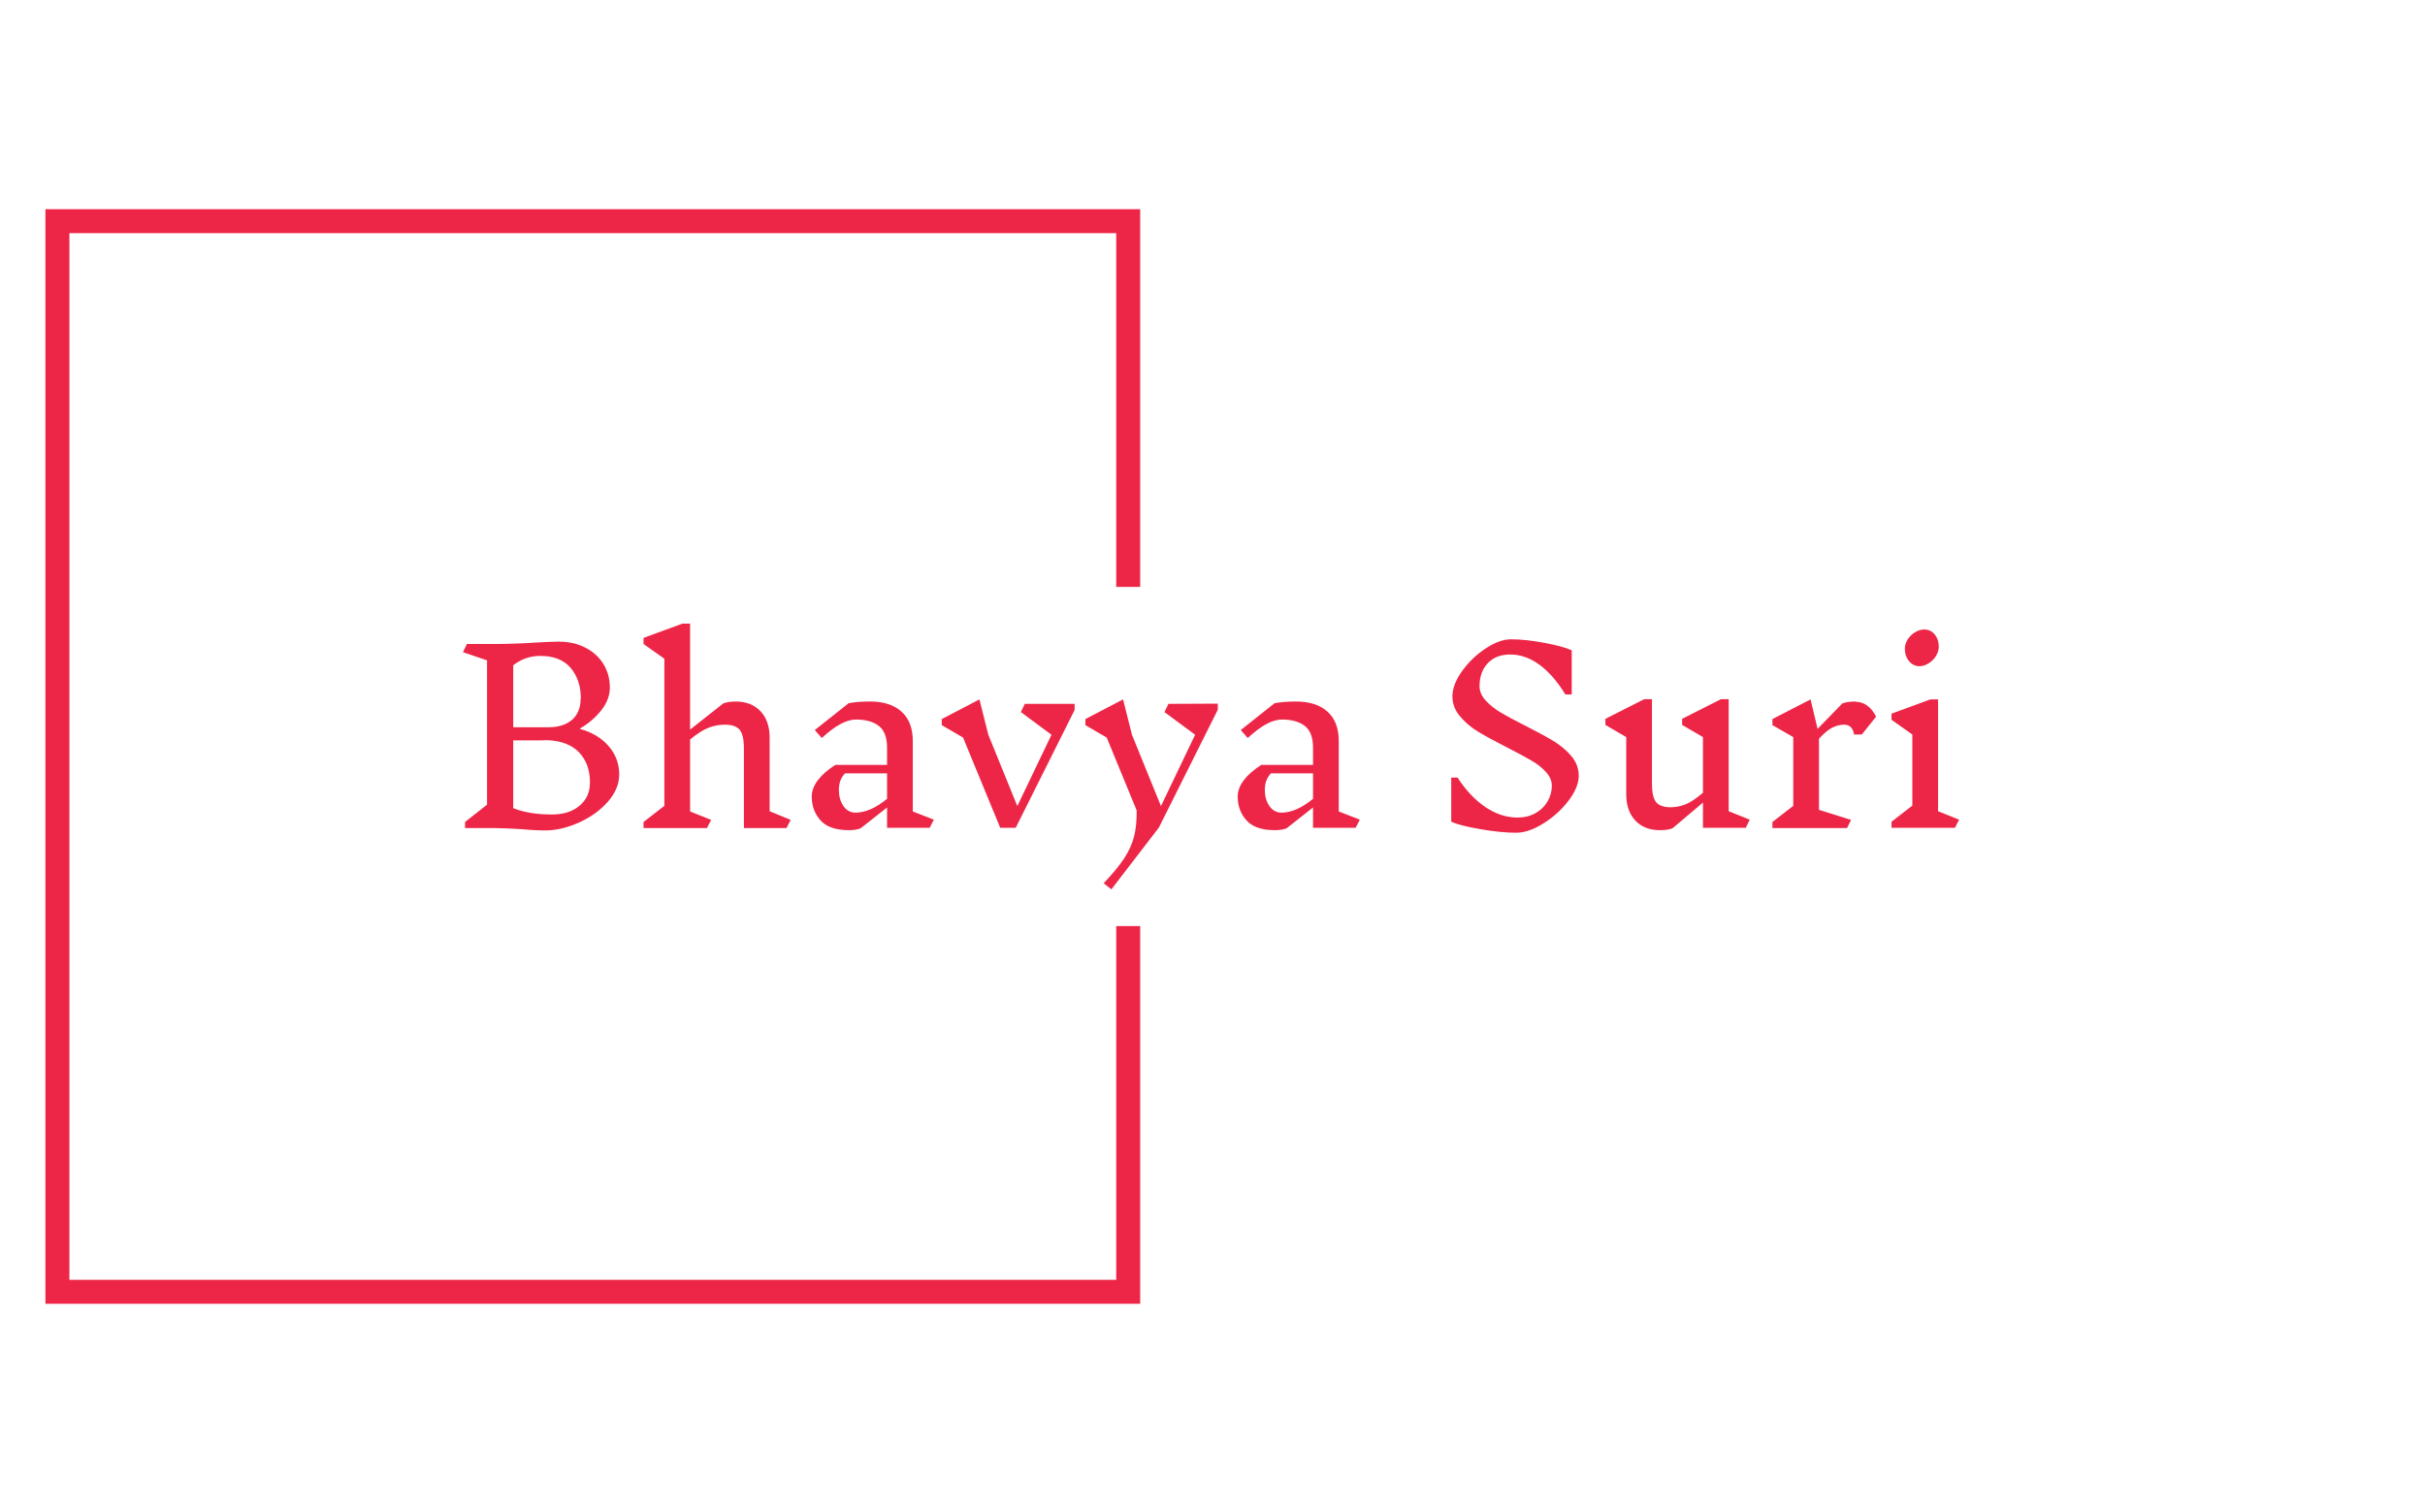
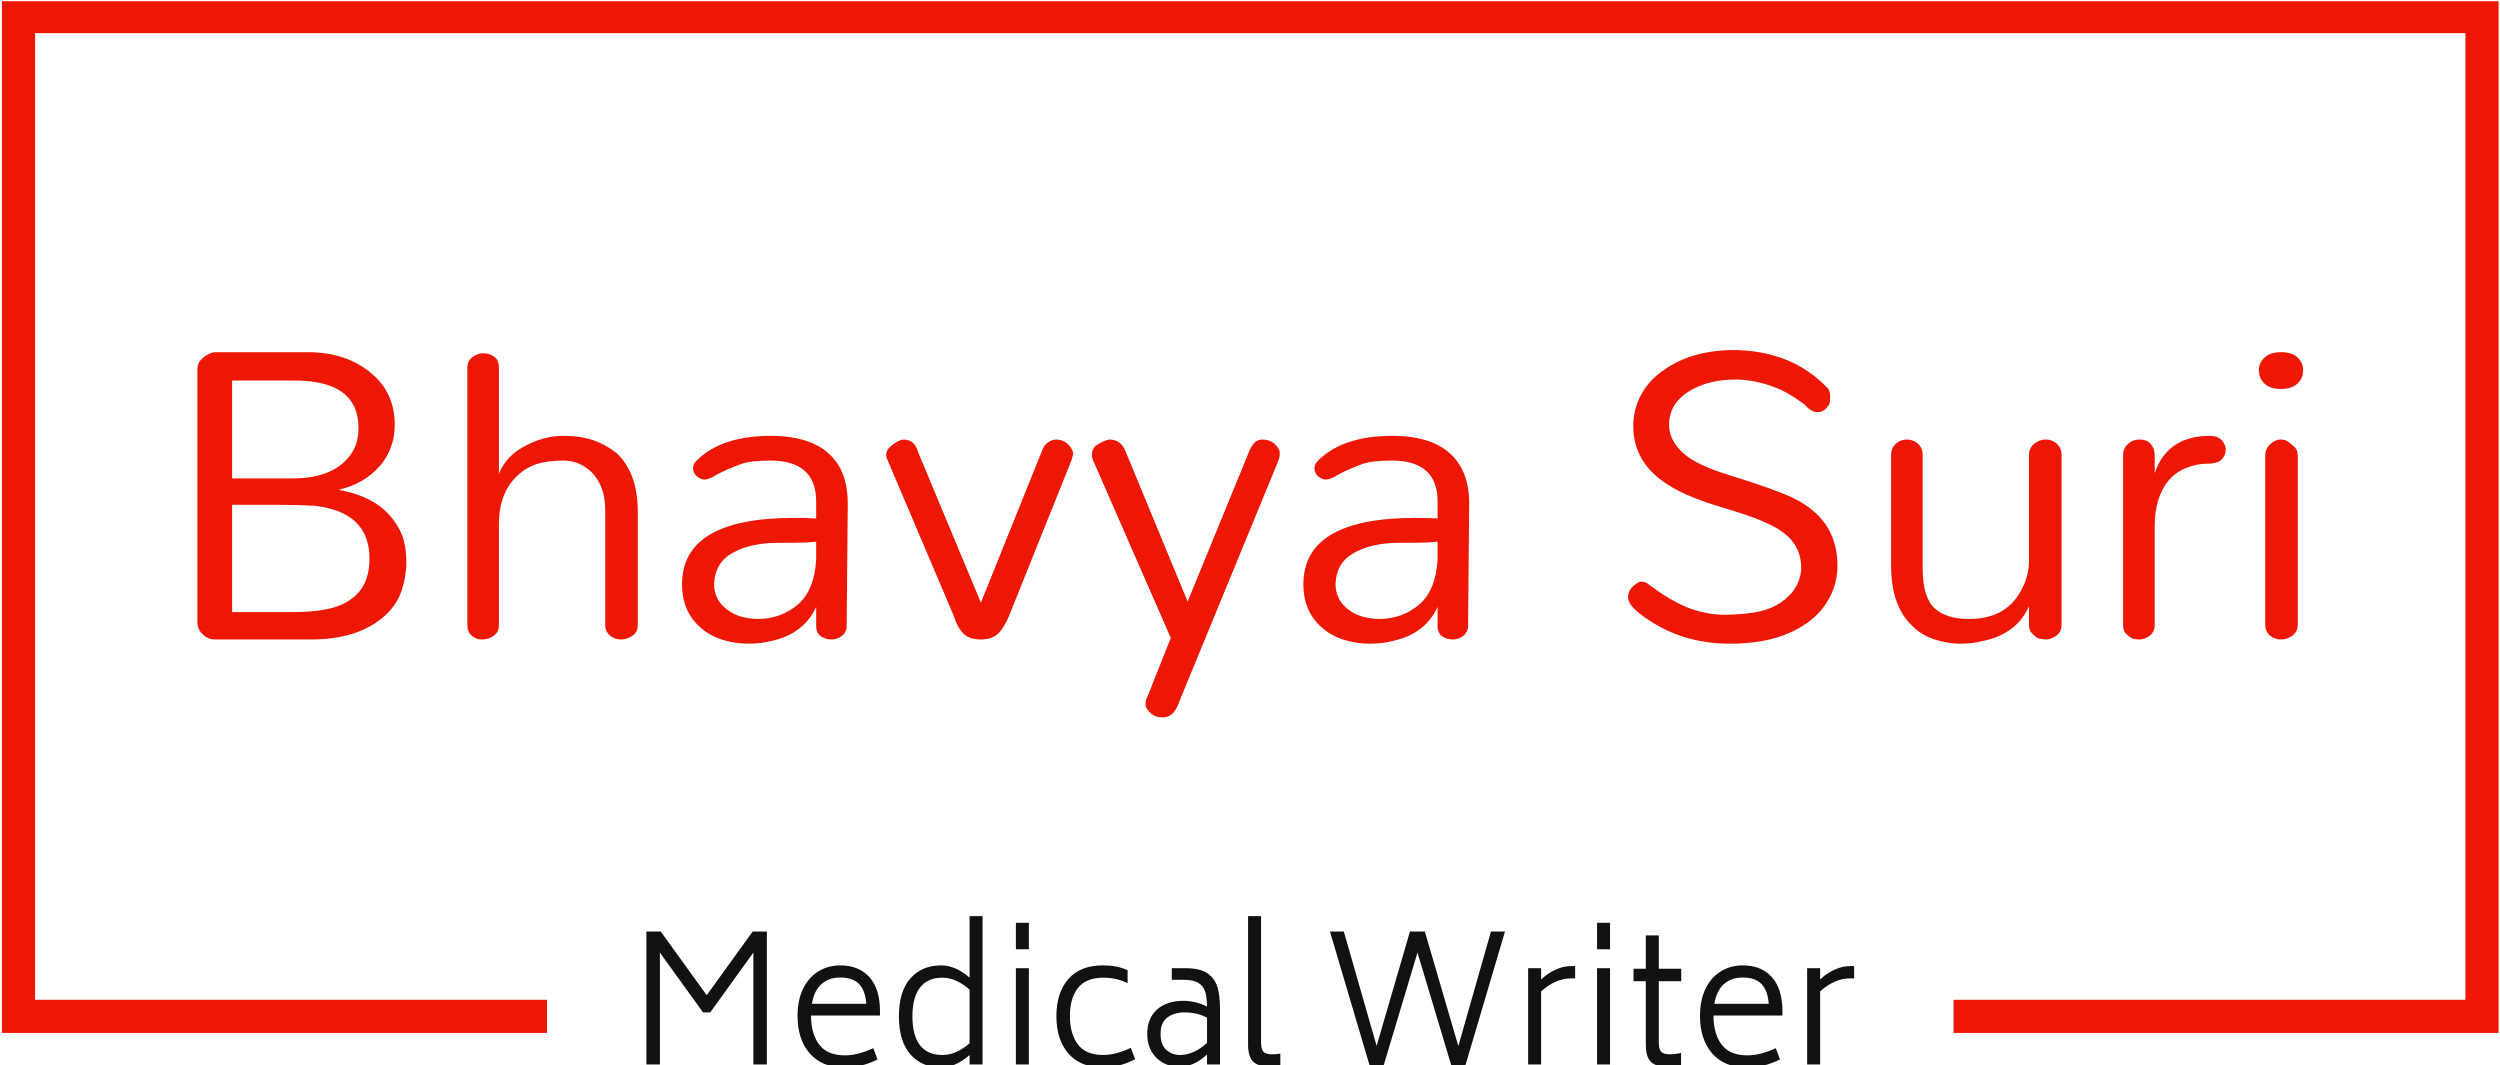
- <svg xmlns="http://www.w3.org/2000/svg" version="1.1" width="2000" height="1247" viewBox="0 0 2000 1247">
-   <g transform="matrix(1,0,0,1,-1.212121,0.5048583)">
-     <svg viewBox="0 0 396 247" data-background-color="#ffffff" preserveAspectRatio="xMidYMid meet" height="1247" width="2000">
-       <g id="tight-bounds" transform="matrix(1,0,0,1,0.24,-0.1)">
-         <svg viewBox="0 0 395.52 247.2" height="247.2" width="395.52">
+ <svg xmlns="http://www.w3.org/2000/svg" version="1.1" width="1000" height="426" viewBox="0 0 1000 426">
+   <g transform="matrix(1,0,0,1,0.1066667,0.4925625)">
+     <svg viewBox="0 0 375 160" data-background-color="#ffffff" preserveAspectRatio="xMidYMid meet" height="426" width="1000">
+       <g id="tight-bounds" transform="matrix(1,0,0,1,-0.03976036,-0.1848916)">
+         <svg viewBox="0 0 375.08 160.369" height="160.369" width="375.08">
          <g>
            <svg />
          </g>
          <g>
-             <svg viewBox="0 0 395.52 247.2" height="247.2" width="395.52">
-               <g transform="matrix(1,0,0,1,75.54432,101.8932)">
-                 <svg viewBox="0 0 244.431 43.414" height="43.414" width="244.431">
+             <svg viewBox="0 0 375.08 160.369" height="160.369" width="375.08">
+               <g transform="matrix(1,0,0,1,-10.22024,-46.01111)">
+                 <path d="M10.22 201.189v-155.178h375.08v155.178l-81.885 0 0-4.977h76.908v-145.224h-365.126v145.224l76.908 0 0 4.977z" fill="#ed1703" fill-rule="nonzero" stroke="none" stroke-width="1" stroke-linecap="butt" stroke-linejoin="miter" stroke-miterlimit="10" stroke-dasharray="" stroke-dashoffset="0" font-family="none" font-weight="none" font-size="none" text-anchor="none" style="mix-blend-mode: normal" data-fill-palette-color="tertiary" />
+                 <g>
+                   <path d="M123.002 185.962h2.134v19.971h-2.029v-16.809l-6.481 8.984h-1.08l-6.482-8.984v16.809h-2.028v-19.971h2.16l6.903 9.564zM131.775 198.582v0.053c0 1.774 0.404 3.205 1.212 4.294 0.808 1.089 2.099 1.633 3.873 1.634v0c1.282 0 2.705-0.36 4.268-1.081v0l0.632 1.687c-1.546 0.808-3.214 1.212-5.005 1.211v0c-2.231 0-3.955-0.703-5.175-2.107-1.222-1.405-1.834-3.276-1.834-5.612v0c0-1.616 0.281-2.995 0.844-4.136 0.562-1.142 1.331-2.008 2.308-2.598 0.973-0.587 2.066-0.88 3.277-0.88v0c1.844 0 3.293 0.58 4.347 1.739 1.054 1.159 1.59 2.837 1.607 5.032v0 0.764zM136.175 192.865c-1.142 0-2.085 0.328-2.83 0.985-0.748 0.66-1.228 1.649-1.438 2.967v0h8.167c-0.105-1.352-0.474-2.35-1.106-2.993-0.632-0.639-1.563-0.959-2.793-0.959zM155.592 183.643h1.95v22.29h-1.95v-1.423c-1.423 1.247-2.845 1.871-4.268 1.87v0c-1.932 0-3.472-0.655-4.621-1.965-1.152-1.307-1.728-3.216-1.728-5.728v0c0-2.494 0.576-4.391 1.728-5.691 1.149-1.3 2.689-1.95 4.621-1.949v0c1.44 0 2.863 0.615 4.268 1.844v0zM151.509 204.51c1.37 0 2.731-0.588 4.083-1.765v0-8.062c-1.37-1.194-2.731-1.792-4.083-1.792v0c-1.475 0-2.594 0.492-3.357 1.475-0.766 0.984-1.149 2.424-1.149 4.321v0c0 1.915 0.378 3.364 1.133 4.347 0.755 0.984 1.879 1.475 3.373 1.476zM162.548 188.623v-3.978h1.95v3.978zM162.548 205.933v-14.465h1.95v14.465zM175.563 206.381c-2.231-0.018-3.943-0.72-5.138-2.108-1.194-1.388-1.792-3.258-1.791-5.612v0c0-2.336 0.597-4.189 1.791-5.559 1.194-1.37 2.907-2.055 5.138-2.055v0c0.755 0 1.414 0.053 1.976 0.158 0.562 0.105 1.159 0.29 1.792 0.553v0 1.95c-0.65-0.299-1.259-0.509-1.829-0.632-0.573-0.123-1.193-0.184-1.86-0.185v0c-1.739 0.018-3.003 0.544-3.794 1.581-0.79 1.036-1.186 2.424-1.185 4.163v0c0 1.774 0.392 3.191 1.175 4.252 0.78 1.064 2.039 1.605 3.778 1.623v0c1.3 0 2.696-0.36 4.189-1.08v0l0.659 1.712c-1.563 0.826-3.197 1.238-4.901 1.239zM188.051 191.468c1.44 0 2.535 0.258 3.283 0.775 0.745 0.52 1.245 1.214 1.502 2.081 0.253 0.871 0.379 1.965 0.379 3.283v0 8.326h-1.949v-1.502c-0.703 0.65-1.391 1.119-2.066 1.407-0.678 0.292-1.403 0.437-2.176 0.437v0c-0.861 0-1.651-0.198-2.371-0.595-0.72-0.393-1.294-0.959-1.723-1.697-0.432-0.738-0.648-1.616-0.649-2.635v0c0-1.581 0.492-2.807 1.476-3.678 0.984-0.868 2.301-1.302 3.952-1.301v0c0.597 0 1.208 0.074 1.834 0.221 0.622 0.151 1.196 0.367 1.723 0.648v0c-0.018-0.948-0.114-1.704-0.29-2.266-0.176-0.562-0.518-0.998-1.028-1.306-0.509-0.306-1.273-0.458-2.292-0.459v0h-1.686v-1.739zM187.182 204.51c1.388 0 2.749-0.606 4.084-1.818v0-3.794c-1.001-0.527-2.125-0.79-3.373-0.79v0c-1.019 0-1.874 0.249-2.566 0.748-0.696 0.502-1.043 1.333-1.043 2.492v0c0 1.107 0.295 1.909 0.885 2.408 0.587 0.502 1.258 0.754 2.013 0.754zM200.908 206.275c-1.265 0-2.16-0.246-2.687-0.738-0.527-0.492-0.79-1.352-0.79-2.582v0-19.312h1.949v18.891c0 0.72 0.114 1.212 0.343 1.475 0.228 0.263 0.659 0.395 1.291 0.396v0c0.492 0 0.913-0.035 1.264-0.106v0 1.818c-0.509 0.105-0.966 0.158-1.37 0.158zM233.921 185.962h2.107l-5.98 20.208h-2.055l-5.112-17.046-5.111 17.046h-2.055l-5.981-20.208h2.082l4.927 17.178 5.006-17.178h2.239l5.032 17.204zM245.961 191.152h0.606v1.844h-0.606c-1.546 0-3.047 0.65-4.505 1.95v0 10.987h-1.95v-14.465h1.95v1.687c0.685-0.632 1.414-1.124 2.186-1.476 0.773-0.351 1.546-0.527 2.319-0.527zM249.86 188.623v-3.978h1.95v3.978zM249.86 205.933v-14.465h1.95v14.465zM262.507 193.418h-3.373v9.116c0 0.72 0.114 1.212 0.343 1.475 0.228 0.263 0.659 0.395 1.291 0.396v0c0.527 0 1.098-0.07 1.712-0.211v0 1.844c-0.65 0.158-1.291 0.237-1.923 0.237v0c-0.878 0-1.558-0.114-2.039-0.342-0.485-0.228-0.827-0.588-1.028-1.081-0.204-0.492-0.306-1.168-0.305-2.028v0-9.406h-1.845v-1.871h1.845v-5.005h1.949v5.005h3.373zM267.354 198.582v0.053c0 1.774 0.404 3.205 1.212 4.294 0.808 1.089 2.099 1.633 3.873 1.634v0c1.282 0 2.705-0.36 4.268-1.081v0l0.633 1.687c-1.546 0.808-3.214 1.212-5.006 1.211v0c-2.231 0-3.955-0.703-5.175-2.107-1.222-1.405-1.834-3.276-1.833-5.612v0c0-1.616 0.281-2.995 0.843-4.136 0.562-1.142 1.331-2.008 2.308-2.598 0.973-0.587 2.066-0.88 3.277-0.88v0c1.844 0 3.293 0.58 4.347 1.739 1.054 1.159 1.59 2.837 1.608 5.032v0 0.764zM271.754 192.865c-1.142 0-2.085 0.328-2.829 0.985-0.748 0.66-1.228 1.649-1.439 2.967v0h8.167c-0.105-1.352-0.474-2.35-1.106-2.993-0.632-0.639-1.563-0.959-2.793-0.959zM287.878 191.152h0.606v1.844h-0.606c-1.546 0-3.047 0.65-4.505 1.95v0 10.987h-1.95v-14.465h1.95v1.687c0.685-0.632 1.414-1.124 2.187-1.476 0.773-0.351 1.546-0.527 2.318-0.527z" fill="#111111" fill-rule="nonzero" stroke="none" stroke-width="1" stroke-linecap="butt" stroke-linejoin="miter" stroke-miterlimit="10" stroke-dasharray="" stroke-dashoffset="0" font-family="none" font-weight="none" font-size="none" text-anchor="none" style="mix-blend-mode: normal" data-fill-palette-color="secondary" />
+                 </g>
+               </g>
+               <g transform="matrix(1,0,0,1,29.33176,52.5912)">
+                 <svg viewBox="0 0 316.416 55.187" height="55.187" width="316.416">
                  <g>
-                     <svg viewBox="0 0 244.431 43.414" height="43.414" width="244.431">
+                     <svg viewBox="0 0 316.416 55.187" height="55.187" width="316.416">
                      <g>
-                         <svg viewBox="0 0 244.431 43.414" height="43.414" width="244.431">
-                           <g id="textblocktransform">
-                             <svg viewBox="0 0 244.431 43.414" height="43.414" width="244.431" id="textblock">
-                               <g>
-                                 <svg viewBox="0 0 244.431 43.414" height="43.414" width="244.431">
-                                   <g transform="matrix(1,0,0,1,0,0)">
-                                     <svg width="244.431" viewBox="2.7 -43.65 319.78 56.8" height="43.414" data-palette-color="#ed2647">
-                                       <path d="M27.7-21.15Q31.55-20.1 33.83-17.48 36.1-14.85 36.1-11.45L36.1-11.45Q36.1-8.3 33.63-5.53 31.15-2.75 27.43-1.1 23.7 0.55 20.35 0.55L20.35 0.55Q17.85 0.55 15.45 0.3L15.45 0.3Q11.45 0.05 9.25 0.05L9.25 0.05 3.15 0.05 3.15-1.25 7.85-4.95 7.85-35.8 2.7-37.55 3.55-39.3 9.2-39.3Q13.75-39.3 18.15-39.6L18.15-39.6Q21.55-39.8 23.15-39.8L23.15-39.8Q26.4-39.8 28.9-38.5 31.4-37.2 32.75-34.98 34.1-32.75 34.1-30L34.1-30Q34.1-27.5 32.33-25.2 30.55-22.9 27.75-21.25L27.75-21.25 27.7-21.15ZM27.9-27.6Q27.9-31.6 25.73-34.18 23.55-36.75 19.25-36.75L19.25-36.75Q16-36.75 13.45-34.75L13.45-34.75 13.45-21.5 20.95-21.5Q24.2-21.5 26.03-23.1 27.85-24.7 27.85-27.6L27.85-27.6 27.9-27.6ZM21.7-2.85Q25.4-2.85 27.63-4.73 29.85-6.6 29.85-9.7L29.85-9.7Q29.85-13.7 27.5-16.15 25.15-18.6 20.5-18.75L20.5-18.75Q20.15-18.7 19.55-18.7L19.55-18.7 13.45-18.7 13.45-4.2Q16.85-2.85 21.75-2.85L21.75-2.85 21.7-2.85ZM72.75-1.7L71.85 0.05 62.75 0.05 62.75-17Q62.75-19.85 61.85-20.95 60.95-22.05 58.7-22.05L58.7-22.05Q56.95-22.05 55.27-21.43 53.6-20.8 51.25-18.9L51.25-18.9 51.25-3.5 55.75-1.7 54.85 0.05 41.3 0.05 41.3-1.25 45.75-4.7 45.75-36.15 41.3-39.3 41.3-40.6 49.6-43.65 51.25-43.65 51.25-21 58.35-26.6Q59.4-27 61-27L61-27Q64.35-27 66.3-24.93 68.25-22.85 68.25-19.3L68.25-19.3 68.25-3.55 72.75-1.7ZM103.35-1.75L102.45 0 93.35 0 93.35-4.35 87.7 0.1Q86.7 0.5 85.2 0.5L85.2 0.5Q81 0.5 79.12-1.6 77.25-3.7 77.25-6.65L77.25-6.65Q77.25-8.45 78.55-10.18 79.85-11.9 82.3-13.45L82.3-13.45 93.35-13.45 93.35-17.1Q93.35-20.45 91.57-21.8 89.8-23.15 86.7-23.15L86.7-23.15Q83.65-23.15 79.4-19.2L79.4-19.2 77.9-20.9 85.15-26.65Q87.1-27 89.75-27L89.75-27Q94.05-27 96.45-24.83 98.85-22.65 98.85-18.55L98.85-18.55 98.85-3.5 103.35-1.75ZM86.6-3.25Q89.75-3.25 93.35-6.2L93.35-6.2 93.35-11.65 84.35-11.65Q83.6-10.8 83.32-9.95 83.05-9.1 83.05-8.05L83.05-8.05Q83.05-6.1 84.02-4.67 85-3.25 86.6-3.25L86.6-3.25ZM133.44-26.5L133.44-25.2 120.84 0 117.54 0 109.59-19.3 105.04-21.95 105.04-23.25 113.09-27.45 114.99-19.9 121.19-4.65 128.49-19.9 121.94-24.75 122.79-26.5 133.44-26.5ZM164.04-26.55L164.04-25.25 151.44-0.05 141.29 13.15 139.64 11.85Q142.54 8.8 144.04 6.5 145.54 4.2 146.14 1.85 146.74-0.5 146.69-3.75L146.69-3.75 140.29-19.3 135.74-21.95 135.74-23.25 143.79-27.45 145.69-19.9 151.89-4.65 159.19-19.9 152.64-24.75 153.49-26.5 164.04-26.55ZM194.39-1.75L193.49 0 184.39 0 184.39-4.35 178.74 0.1Q177.74 0.5 176.24 0.5L176.24 0.5Q172.04 0.5 170.16-1.6 168.29-3.7 168.29-6.65L168.29-6.65Q168.29-8.45 169.59-10.18 170.89-11.9 173.34-13.45L173.34-13.45 184.39-13.45 184.39-17.1Q184.39-20.45 182.61-21.8 180.84-23.15 177.74-23.15L177.74-23.15Q174.69-23.15 170.44-19.2L170.44-19.2 168.94-20.9 176.19-26.65Q178.14-27 180.79-27L180.79-27Q185.09-27 187.49-24.83 189.89-22.65 189.89-18.55L189.89-18.55 189.89-3.5 194.39-1.75ZM177.64-3.25Q180.79-3.25 184.39-6.2L184.39-6.2 184.39-11.65 175.39-11.65Q174.64-10.8 174.36-9.95 174.09-9.1 174.09-8.05L174.09-8.05Q174.09-6.1 175.06-4.67 176.04-3.25 177.64-3.25L177.64-3.25ZM235.43-9Q235.43-10.55 234.18-11.93 232.93-13.3 231.08-14.38 229.23-15.45 225.93-17.15L225.93-17.15Q222.08-19.1 219.76-20.5 217.43-21.9 215.81-23.83 214.18-25.75 214.18-28.1L214.18-28.1Q214.18-30.6 216.23-33.48 218.28-36.35 221.26-38.33 224.23-40.3 226.73-40.3L226.73-40.3Q229.78-40.3 233.81-39.55 237.83-38.8 239.68-37.95L239.68-37.95 239.68-28.5 238.33-28.5Q235.83-32.6 232.83-34.83 229.83-37.05 226.53-37.05L226.53-37.05Q223.48-37.05 221.73-35.18 219.98-33.3 219.98-30.3L219.98-30.3Q219.98-28.65 221.28-27.23 222.58-25.8 224.51-24.65 226.43-23.5 229.73-21.85L229.73-21.85Q233.48-19.95 235.76-18.57 238.03-17.2 239.61-15.33 241.18-13.45 241.18-11.15L241.18-11.15Q241.18-8.65 238.98-5.78 236.78-2.9 233.61-0.93 230.43 1.05 227.83 1.05L227.83 1.05Q224.63 1.05 220.23 0.3 215.83-0.45 213.93-1.3L213.93-1.3 213.93-10.75 215.28-10.75Q217.93-6.65 221.26-4.42 224.58-2.2 228.08-2.2L228.08-2.2Q230.28-2.2 231.96-3.15 233.63-4.1 234.53-5.68 235.43-7.25 235.43-9L235.43-9ZM277.73-1.75L276.88 0 267.73 0 267.73-5.4 261.23 0.1Q260.18 0.5 258.53 0.5L258.53 0.5Q255.18 0.5 253.26-1.58 251.33-3.65 251.33-7.2L251.33-7.2 251.33-19.4 246.88-22 246.88-23.3 255.18-27.5 256.83-27.5 256.83-9.45Q256.83-6.6 257.71-5.5 258.58-4.4 260.83-4.4L260.83-4.4Q262.43-4.4 264.01-5.03 265.58-5.65 267.73-7.5L267.73-7.5 267.73-19.4 263.28-22 263.28-23.3 271.58-27.5 273.23-27.5 273.23-3.55 277.73-1.75ZM300.33-26.95Q301.73-26.95 302.88-26.1 304.03-25.25 304.73-23.75L304.73-23.75 301.68-19.95 300.03-19.95Q299.83-21.05 299.3-21.55 298.78-22.05 297.88-22.05L297.88-22.05Q296.68-22.05 295.43-21.45 294.18-20.85 292.53-19.05L292.53-19.05 292.53-3.85 299.38-1.7 298.53 0.05 282.58 0.05 282.58-1.25 287.03-4.7 287.03-19.4 282.58-21.95 282.58-23.25 290.73-27.45 292.23-21.15 297.53-26.6Q298.63-27 300.38-27L300.38-27 300.33-26.95ZM322.48-1.75L321.58 0 308.03 0 308.03-1.3 312.48-4.75 312.48-19.95 308.03-23.1 308.03-24.4 316.33-27.45 317.98-27.45 317.98-3.55 322.48-1.75ZM314.98-42.4Q316.38-42.4 317.25-41.35 318.13-40.3 318.13-38.75L318.13-38.75Q318.13-37.65 317.5-36.68 316.88-35.7 315.9-35.13 314.93-34.55 314.03-34.55L314.03-34.55Q312.68-34.55 311.78-35.63 310.88-36.7 310.88-38.25L310.88-38.25Q310.88-39.35 311.5-40.3 312.13-41.25 313.1-41.83 314.08-42.4 314.98-42.4L314.98-42.4Z" opacity="1" transform="matrix(1,0,0,1,0,0)" fill="#ed2647" class="wordmark-text-0" data-fill-palette-color="primary" id="text-0" />
+                         <svg viewBox="0 0 316.416 55.187" height="55.187" width="316.416">
+                           <g>
+                             <svg viewBox="0 0 316.416 55.187" height="55.187" width="316.416">
+                               <g id="textblocktransform">
+                                 <svg viewBox="0 0 316.416 55.187" height="55.187" width="316.416" id="textblock">
+                                   <g>
+                                     <svg viewBox="0 0 316.416 55.187" height="55.187" width="316.416">
+                                       <g transform="matrix(1,0,0,1,0,0)">
+                                         <svg width="316.416" viewBox="4.31 -31.61 229.98 40.12" height="55.187" data-palette-color="#ed1703">
+                                           <path d="M4.31-1.9L4.31-29.48Q4.31-30.17 4.71-30.57L4.71-30.57Q5.4-31.26 6.21-31.38L6.21-31.38 16.32-31.38Q20.52-31.38 23.22-29.14L23.22-29.14Q25.86-27.01 25.86-23.45L25.86-23.45Q25.86-20.86 24.25-18.97L24.25-18.97Q22.53-17.01 19.83-16.38L19.83-16.38 19.83-16.32Q25-15.4 26.67-11.38L26.67-11.38Q27.13-10.11 27.13-8.51 27.13-6.9 26.61-5.34 26.09-3.79 24.83-2.64L24.83-2.64Q21.95 0 16.72 0L16.72 0 6.21 0Q5.52 0 5-0.46L5-0.46Q4.31-1.03 4.31-1.9L4.31-1.9ZM8.1-14.71L8.1-2.99 14.71-2.99Q19.08-2.99 20.86-4.25L20.86-4.25Q23.1-5.63 23.1-8.85L23.1-8.85Q23.1-13.91 17.13-14.6L17.13-14.6Q15.34-14.71 13.1-14.71L13.1-14.71 8.1-14.71ZM21.9-23.1L21.9-23.1Q21.9-28.39 14.6-28.28L14.6-28.28 8.1-28.28 8.1-17.59 14.66-17.59Q19.48-17.59 21.26-20.52L21.26-20.52Q21.9-21.55 21.9-23.1ZM48.85-1.61L48.85-14.14Q48.85-16.78 47.35-18.28L47.35-18.28Q46.03-19.54 44.28-19.54 42.53-19.54 41.32-19.14 40.11-18.74 39.19-17.82L39.19-17.82Q37.24-15.98 37.24-12.59L37.24-12.59 37.24-1.61Q37.24-0.8 36.66-0.4 36.09 0 35.4 0L35.4 0Q34.71 0 34.25-0.43 33.79-0.86 33.79-1.61L33.79-1.61 33.79-29.66Q33.79-30.46 34.37-30.86 34.94-31.26 35.51-31.26L35.51-31.26Q36.2-31.26 36.72-30.89 37.24-30.52 37.24-29.66L37.24-29.66 37.24-18.1Q38.04-20.11 40.23-21.21L40.23-21.21Q42.24-22.24 44.22-22.24 46.2-22.24 47.58-21.75 48.96-21.26 50.11-20.34L50.11-20.34Q52.41-18.16 52.41-13.91L52.41-13.91 52.41-1.61Q52.41-0.8 51.81-0.4 51.2 0 50.57 0L50.57 0Q49.88 0 49.37-0.43 48.85-0.86 48.85-1.61L48.85-1.61ZM69.48-13.28L69.48-13.28Q70.68-13.28 71.89-13.22L71.89-13.22 71.89-15.06Q71.89-19.54 66.89-19.54L66.89-19.54Q64.65-19.54 63.62-19.14L63.62-19.14Q61.78-18.45 60.97-17.96 60.17-17.47 59.71-17.47 59.25-17.47 58.85-17.82 58.44-18.16 58.44-18.74L58.44-18.74Q58.44-19.2 58.96-19.66L58.96-19.66Q61.66-22.24 66.95-22.24L66.95-22.24Q73.04-22.24 74.77-18.16L74.77-18.16Q75.34-16.72 75.34-14.83L75.34-14.83 75.22-1.55Q75.22-0.8 74.71-0.4 74.19 0 73.56 0 72.93 0 72.41-0.34 71.89-0.69 71.89-1.49L71.89-1.49 71.89-3.56Q70.51-0.57 66.95 0.17L66.95 0.17Q65.86 0.46 64.48 0.46 63.1 0.46 61.75 0.06 60.4-0.34 59.36-1.21L59.36-1.21Q57.24-2.99 57.24-6.03L57.24-6.03Q57.24-13.28 69.48-13.28ZM71.89-8.74L71.89-10.69Q70.97-10.57 69.77-10.57 68.56-10.57 67.29-10.55 66.03-10.52 64.88-10.26 63.73-10 62.81-9.48L62.81-9.48Q60.86-8.45 60.74-6.09L60.74-6.09Q60.74-4.25 62.24-3.22L62.24-3.22Q63.39-2.3 65.51-2.24L65.51-2.24Q68.1-2.24 70-3.91L70-3.91Q71.72-5.52 71.89-8.74L71.89-8.74ZM99.76-19.54L92.98-2.64Q92.41-1.26 91.75-0.63 91.08 0 89.88 0L89.88 0Q88.67 0 88.01-0.6 87.35-1.21 86.89-2.64L86.89-2.64 79.71-19.54Q79.19-20.52 80.22-21.26L80.22-21.26Q80.8-21.72 81.37-21.84L81.37-21.84Q82.64-21.84 82.98-20.57L82.98-20.57 89.88-4.02 96.54-20.57Q96.95-21.72 98.04-21.84L98.04-21.84Q99.19-21.84 99.76-20.86L99.76-20.86Q99.99-20.52 99.94-20.2 99.88-19.89 99.76-19.54L99.76-19.54ZM108.04 6.32L110.62-0.17 102.17-19.48Q102-19.83 102-20.17 102-20.52 102.17-20.83 102.35-21.15 102.58-21.26L102.58-21.26Q103.27-21.72 103.9-21.84L103.9-21.84Q105.1-21.84 105.62-20.69L105.62-20.69 112.46-4.14 119.24-20.69Q119.76-21.84 120.59-21.84 121.43-21.84 121.97-21.35 122.52-20.86 122.52-20.34 122.52-19.83 122.35-19.48L122.35-19.48 111.31 7.36Q110.79 8.51 109.7 8.51L109.7 8.51Q109.01 8.51 108.55 8.16L108.55 8.16Q107.86 7.59 107.86 7.07 107.86 6.55 108.04 6.32L108.04 6.32ZM137.34-13.28L137.34-13.28Q138.55-13.28 139.76-13.22L139.76-13.22 139.76-15.06Q139.76-19.54 134.76-19.54L134.76-19.54Q132.52-19.54 131.48-19.14L131.48-19.14Q129.64-18.45 128.84-17.96 128.03-17.47 127.57-17.47 127.11-17.47 126.71-17.82 126.31-18.16 126.31-18.74L126.31-18.74Q126.31-19.2 126.83-19.66L126.83-19.66Q129.53-22.24 134.82-22.24L134.82-22.24Q140.91-22.24 142.63-18.16L142.63-18.16Q143.21-16.72 143.21-14.83L143.21-14.83 143.09-1.55Q143.09-0.8 142.57-0.4 142.06 0 141.42 0 140.79 0 140.27-0.34 139.76-0.69 139.76-1.49L139.76-1.49 139.76-3.56Q138.38-0.57 134.82 0.17L134.82 0.17Q133.72 0.46 132.34 0.46 130.96 0.46 129.61 0.06 128.26-0.34 127.23-1.21L127.23-1.21Q125.1-2.99 125.1-6.03L125.1-6.03Q125.1-13.28 137.34-13.28ZM139.76-8.74L139.76-10.69Q138.84-10.57 137.63-10.57 136.42-10.57 135.16-10.55 133.9-10.52 132.75-10.26 131.6-10 130.68-9.48L130.68-9.48Q128.72-8.45 128.61-6.09L128.61-6.09Q128.61-4.25 130.1-3.22L130.1-3.22Q131.25-2.3 133.38-2.24L133.38-2.24Q135.96-2.24 137.86-3.91L137.86-3.91Q139.59-5.52 139.76-8.74L139.76-8.74ZM165.04-23.45L165.04-23.45Q165.04-22.24 165.84-21.18 166.65-20.11 167.91-19.43 169.18-18.74 170.79-18.22 172.4-17.7 174.18-17.13 175.96-16.55 177.68-15.86 179.41-15.17 180.67-14.14L180.67-14.14Q183.43-11.9 183.43-8.05L183.43-8.05Q183.43-6.21 182.57-4.57 181.71-2.93 180.15-1.84L180.15-1.84Q176.99 0.46 171.71 0.46L171.71 0.46Q166.71 0.46 162.91-2.07L162.91-2.07Q160.56-3.56 160.56-4.6L160.56-4.6Q160.56-5.52 161.48-6.09L161.48-6.09Q161.71-6.32 162.05-6.32 162.4-6.32 162.8-6.03 163.2-5.75 163.75-5.34 164.29-4.94 165.13-4.45 165.96-3.97 166.88-3.56L166.88-3.56Q169.18-2.64 171.36-2.7 173.55-2.76 174.87-3.05 176.19-3.33 177.22-4.02L177.22-4.02Q179.41-5.52 179.47-7.82L179.47-7.82Q179.47-10.69 176.65-12.24L176.65-12.24Q175.38-12.93 173.8-13.48 172.22-14.02 170.47-14.54 168.72-15.06 166.99-15.8 165.27-16.55 163.95-17.59L163.95-17.59Q161.13-19.83 161.13-23.33L161.13-23.33Q161.13-25.17 162.02-26.78 162.91-28.39 164.47-29.43L164.47-29.43Q167.45-31.55 171.94-31.61L171.94-31.61Q178.43-31.61 182.4-27.41L182.4-27.41Q182.63-27.07 182.63-26.64 182.63-26.21 182.6-25.92 182.57-25.63 182.28-25.34L182.28-25.34Q181.88-24.83 181.22-24.83 180.56-24.83 179.81-25.69L179.81-25.69Q177.91-27.07 176.76-27.47L176.76-27.47Q174.47-28.39 172.28-28.39L172.28-28.39Q169.47-28.39 167.45-27.24L167.45-27.24Q165.04-25.86 165.04-23.45ZM207.91-20.11L207.91-1.61Q207.91-0.8 207.31-0.4 206.7 0 206.27 0 205.84 0 205.5-0.09 205.15-0.17 204.92-0.46L204.92-0.46Q204.35-0.86 204.35-1.61L204.35-1.61 204.35-3.62Q202.97-0.57 199.29 0.17L199.29 0.17Q198.14 0.46 196.82 0.46 195.5 0.46 194.06 0 192.62-0.46 191.59-1.49L191.59-1.49Q189.29-3.68 189.29-8.05L189.29-8.05 189.29-20.11Q189.29-20.92 189.81-21.38 190.32-21.84 191.01-21.84L191.01-21.84Q191.7-21.84 192.22-21.38 192.74-20.92 192.74-20.11L192.74-20.11 192.74-7.76Q192.74-4.66 194-3.45L194-3.45Q195.27-2.24 197.8-2.24L197.8-2.24Q202.05-2.24 203.66-5.69L203.66-5.69Q204.29-6.9 204.35-8.45L204.35-8.45 204.35-20.11Q204.35-20.92 204.92-21.38 205.5-21.84 206.19-21.84L206.19-21.84Q206.88-21.84 207.39-21.38 207.91-20.92 207.91-20.11L207.91-20.11ZM218.08-20.11L218.08-18.16Q219.46-22.24 224.12-22.24L224.12-22.24Q224.98-22.24 225.41-21.75 225.84-21.26 225.84-20.72 225.84-20.17 225.41-19.68 224.98-19.2 223.83-19.2 222.68-19.2 221.53-18.74 220.38-18.28 219.63-17.41L219.63-17.41Q218.08-15.52 218.08-12.41L218.08-12.41 218.08-1.61Q218.08-0.8 217.51-0.4 216.93 0 216.47 0 216.01 0 215.72-0.09 215.44-0.17 215.15-0.46L215.15-0.46Q214.63-0.8 214.63-1.61L214.63-1.61 214.63-20.11Q214.63-20.86 215.15-21.35 215.67-21.84 216.44-21.84 217.22-21.84 217.65-21.35 218.08-20.86 218.08-20.11L218.08-20.11ZM234.29-29.43L234.29-29.43Q234.29-28.51 233.65-27.93 233.02-27.36 231.87-27.36 230.72-27.36 230.09-27.93 229.46-28.51 229.46-29.43L229.46-29.43Q229.46-30.23 230.09-30.8 230.72-31.38 231.9-31.38 233.08-31.38 233.68-30.8 234.29-30.23 234.29-29.43ZM230.15-1.72L230.15-20Q230.15-20.86 230.72-21.35 231.3-21.84 231.76-21.84 232.22-21.84 232.5-21.7 232.79-21.55 233.08-21.26L233.08-21.26Q233.71-20.86 233.71-20L233.71-20 233.71-1.72Q233.71-0.86 233.14-0.43 232.56 0 231.87 0L231.87 0Q231.18 0 230.66-0.43 230.15-0.86 230.15-1.72L230.15-1.72Z" opacity="1" transform="matrix(1,0,0,1,0,0)" fill="#ed1703" class="wordmark-text-0" data-fill-palette-color="primary" id="text-0" />
+                                         </svg>
+                                       </g>
                                    </svg>
                                  </g>
                                </svg>
                              </g>
                            </svg>
                          </g>
+                           <g />
                        </svg>
                      </g>
                    </svg>
                  </g>
                </svg>
              </g>
-               <path d="M186.187 95.893L186.187 34.179 7.345 34.179 7.345 213.021 186.187 213.021 186.187 151.307 182.271 151.307 182.271 209.106 11.26 209.106 11.26 38.094 182.271 38.094 182.271 95.893Z" fill="#ed2647" stroke="transparent" data-fill-palette-color="primary" />
            </svg>
          </g>
          <defs />
        </svg>
-         <rect width="395.52" height="247.2" fill="none" stroke="none" visibility="hidden" />
+         <rect width="375.08" height="160.369" fill="none" stroke="none" visibility="hidden" />
      </g>
    </svg>
  </g>
</svg>
